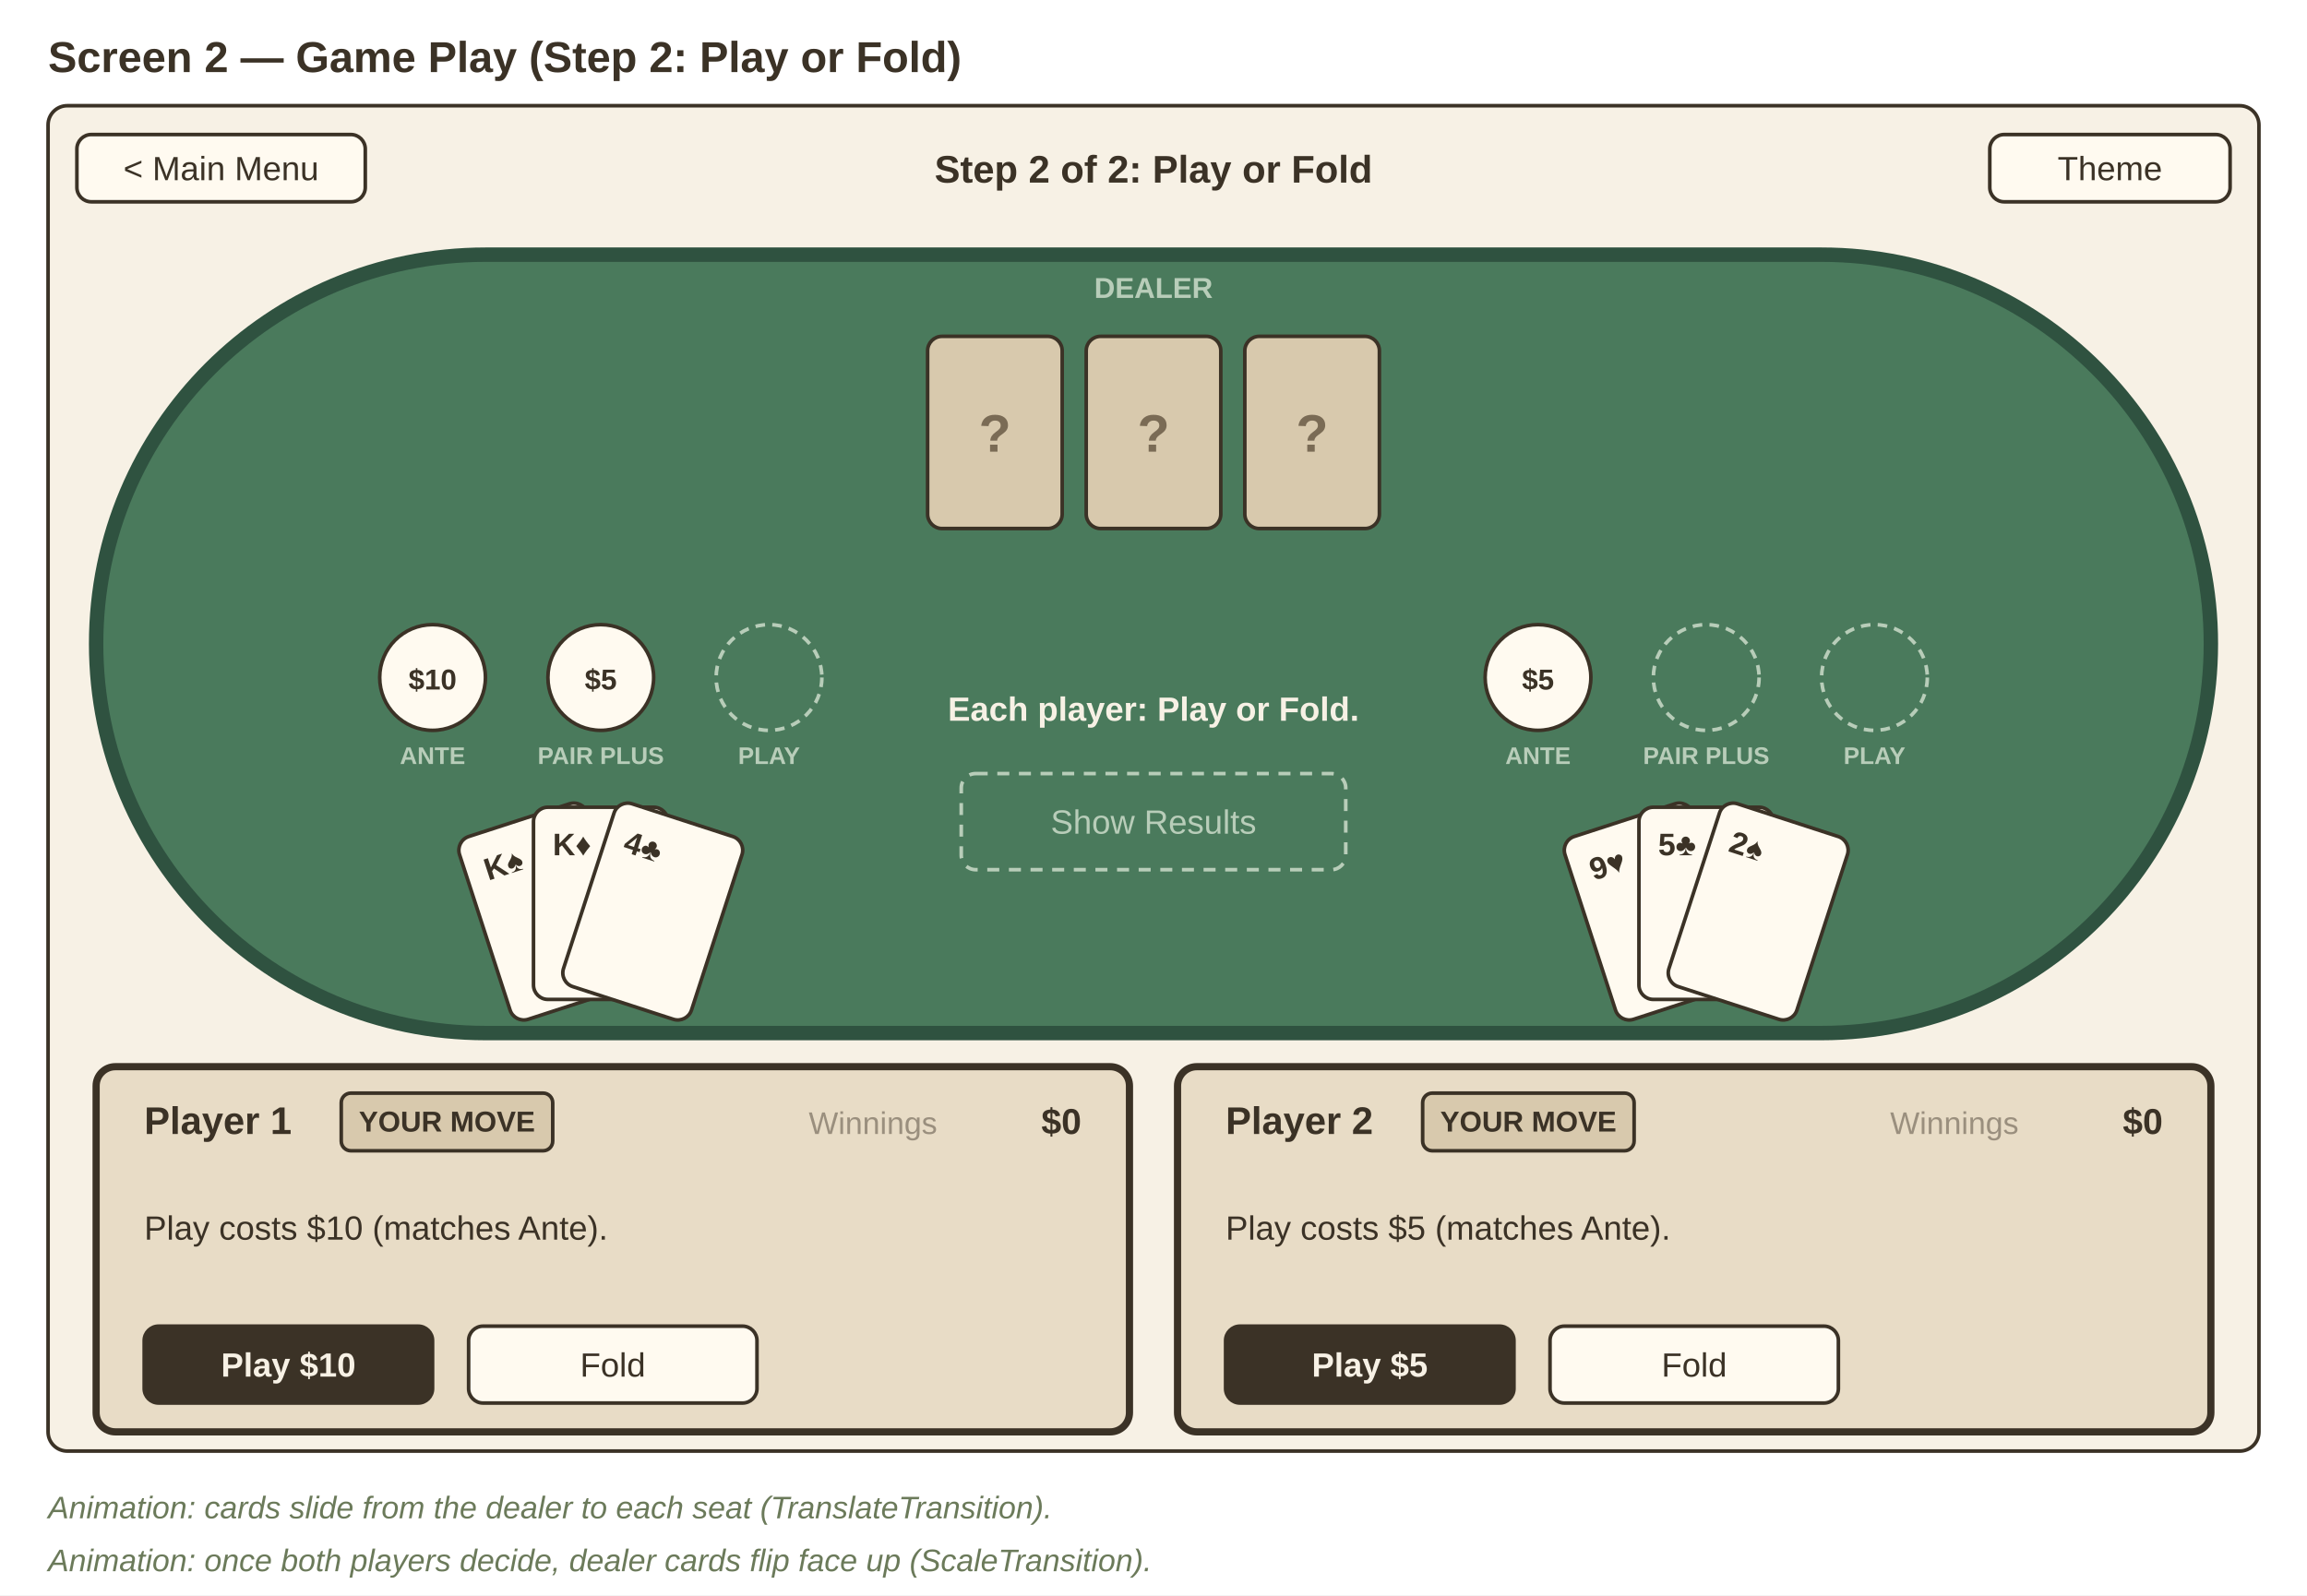
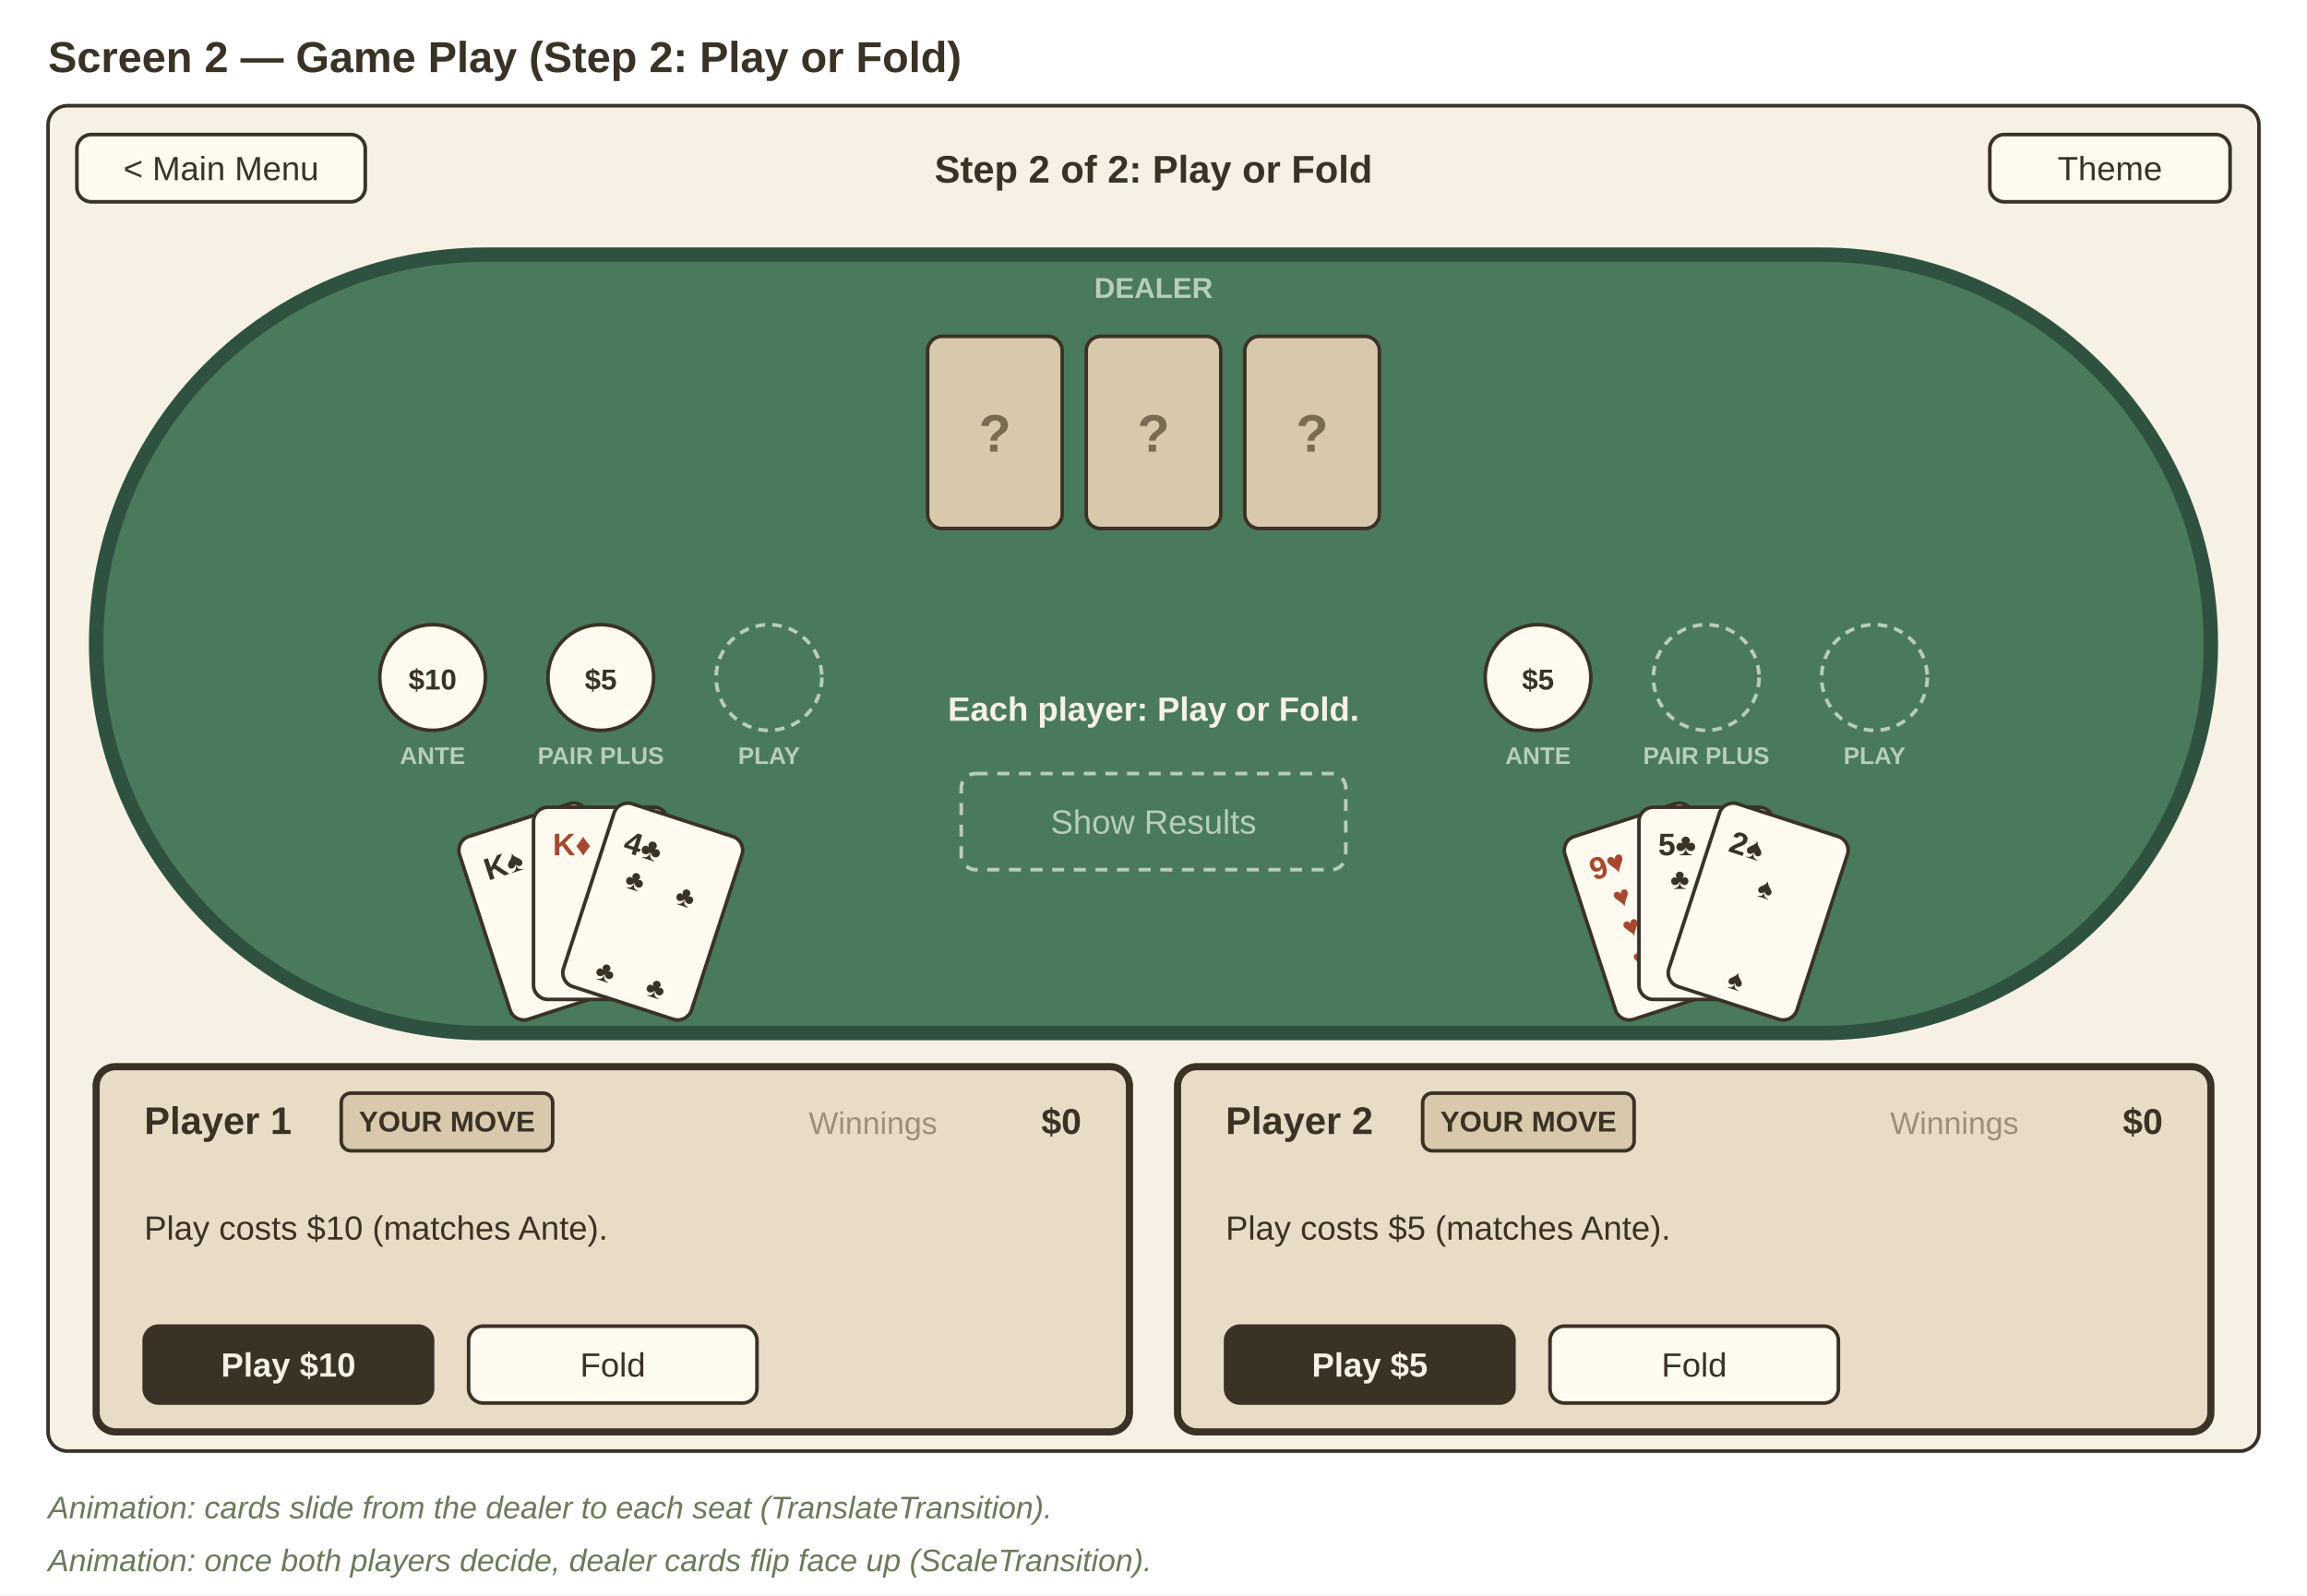
<svg xmlns="http://www.w3.org/2000/svg" width="960" height="664" viewBox="0 0 960 664">
  <rect x="0" y="0" width="960" height="664" rx="0" fill="#fff" stroke="none" stroke-width="1.5" />
  <text x="20" y="30" font-family="Arial, Helvetica, sans-serif" font-size="18" text-anchor="start" fill="#3b3226" font-weight="bold">Screen 2 — Game Play (Step 2: Play or Fold)</text>
  <rect x="20" y="44" width="920" height="560" rx="8" fill="#f7f1e5" stroke="#3b3226" stroke-width="1.5" />
  <rect x="32" y="56" width="120" height="28" rx="6" fill="#fffaf0" stroke="#3b3226" stroke-width="1.5" />
  <text x="92.0" y="75.0" font-family="Arial, Helvetica, sans-serif" font-size="14" text-anchor="middle" fill="#3b3226">&lt; Main Menu</text>
  <text x="480" y="76" font-family="Arial, Helvetica, sans-serif" font-size="16" text-anchor="middle" fill="#3b3226" font-weight="bold">Step 2 of 2: Play or Fold</text>
  <rect x="828" y="56" width="100" height="28" rx="6" fill="#fffaf0" stroke="#3b3226" stroke-width="1.5" />
  <text x="878.0" y="75.0" font-family="Arial, Helvetica, sans-serif" font-size="14" text-anchor="middle" fill="#3b3226">Theme</text>
  <rect x="40" y="106" width="880" height="324" rx="162" fill="#4a7a5c" stroke="#2f5240" stroke-width="6" />
  <text x="480" y="124" font-family="Arial, Helvetica, sans-serif" font-size="12" text-anchor="middle" fill="#b8cdb9" font-weight="bold">DEALER</text>
  <rect x="386" y="140" width="56" height="80" rx="6" fill="#d8c9ad" stroke="#3b3226" stroke-width="1.5" />
  <text x="414" y="188" font-family="Arial, Helvetica, sans-serif" font-size="22" text-anchor="middle" fill="#7a6b55" font-weight="bold">?</text>
  <rect x="452" y="140" width="56" height="80" rx="6" fill="#d8c9ad" stroke="#3b3226" stroke-width="1.5" />
  <text x="480" y="188" font-family="Arial, Helvetica, sans-serif" font-size="22" text-anchor="middle" fill="#7a6b55" font-weight="bold">?</text>
  <rect x="518" y="140" width="56" height="80" rx="6" fill="#d8c9ad" stroke="#3b3226" stroke-width="1.5" />
  <text x="546" y="188" font-family="Arial, Helvetica, sans-serif" font-size="22" text-anchor="middle" fill="#7a6b55" font-weight="bold">?</text>
  <circle cx="180" cy="282" r="22" fill="#fffaf0" stroke="#3b3226" stroke-width="1.5" />
  <text x="180" y="287" font-family="Arial, Helvetica, sans-serif" font-size="12" text-anchor="middle" fill="#3b3226" font-weight="bold">$10</text>
  <text x="180" y="318" font-family="Arial, Helvetica, sans-serif" font-size="10" text-anchor="middle" fill="#b8cdb9" font-weight="bold">ANTE</text>
  <circle cx="250" cy="282" r="22" fill="#fffaf0" stroke="#3b3226" stroke-width="1.5" />
  <text x="250" y="287" font-family="Arial, Helvetica, sans-serif" font-size="12" text-anchor="middle" fill="#3b3226" font-weight="bold">$5</text>
  <text x="250" y="318" font-family="Arial, Helvetica, sans-serif" font-size="10" text-anchor="middle" fill="#b8cdb9" font-weight="bold">PAIR PLUS</text>
  <circle cx="320" cy="282" r="22" fill="none" stroke="#b8cdb9" stroke-width="1.5" stroke-dasharray="4 3" />
  <text x="320" y="318" font-family="Arial, Helvetica, sans-serif" font-size="10" text-anchor="middle" fill="#b8cdb9" font-weight="bold">PLAY</text>
  <g transform="rotate(-18 250 446)">
    <rect x="222" y="336" width="56" height="80" rx="6" fill="#fffaf0" stroke="#3b3226" stroke-width="1.5" />
    <text x="230" y="356" font-family="Arial, Helvetica, sans-serif" font-size="13" text-anchor="start" fill="#3b3226" font-weight="bold">K♠</text>
+     <text x="250" y="396" font-family="Arial, Helvetica, sans-serif" font-size="26" text-anchor="middle" fill="#3b3226" font-weight="bold">K</text>
  </g>
  <g transform="rotate(0 250 446)">
    <rect x="222" y="336" width="56" height="80" rx="6" fill="#fffaf0" stroke="#3b3226" stroke-width="1.5" />
-     <text x="230" y="356" font-family="Arial, Helvetica, sans-serif" font-size="13" text-anchor="start" fill="#3b3226" font-weight="bold">K♦</text>
+     <text x="230" y="356" font-family="Arial, Helvetica, sans-serif" font-size="13" text-anchor="start" fill="#a5482f" font-weight="bold">K♦</text>
+     <text x="250" y="396" font-family="Arial, Helvetica, sans-serif" font-size="26" text-anchor="middle" fill="#a5482f" font-weight="bold">K</text>
  </g>
  <g transform="rotate(18 250 446)">
    <rect x="222" y="336" width="56" height="80" rx="6" fill="#fffaf0" stroke="#3b3226" stroke-width="1.5" />
    <text x="230" y="356" font-family="Arial, Helvetica, sans-serif" font-size="13" text-anchor="start" fill="#3b3226" font-weight="bold">4♣</text>
+     <text x="239" y="370" font-family="Arial, Helvetica, sans-serif" font-size="12" text-anchor="middle" fill="#3b3226">♣</text>
+     <text x="261" y="370" font-family="Arial, Helvetica, sans-serif" font-size="12" text-anchor="middle" fill="#3b3226">♣</text>
+     <text x="239" y="410" font-family="Arial, Helvetica, sans-serif" font-size="12" text-anchor="middle" fill="#3b3226">♣</text>
+     <text x="261" y="410" font-family="Arial, Helvetica, sans-serif" font-size="12" text-anchor="middle" fill="#3b3226">♣</text>
  </g>
  <circle cx="640" cy="282" r="22" fill="#fffaf0" stroke="#3b3226" stroke-width="1.5" />
  <text x="640" y="287" font-family="Arial, Helvetica, sans-serif" font-size="12" text-anchor="middle" fill="#3b3226" font-weight="bold">$5</text>
  <text x="640" y="318" font-family="Arial, Helvetica, sans-serif" font-size="10" text-anchor="middle" fill="#b8cdb9" font-weight="bold">ANTE</text>
  <circle cx="710" cy="282" r="22" fill="none" stroke="#b8cdb9" stroke-width="1.5" stroke-dasharray="4 3" />
  <text x="710" y="318" font-family="Arial, Helvetica, sans-serif" font-size="10" text-anchor="middle" fill="#b8cdb9" font-weight="bold">PAIR PLUS</text>
  <circle cx="780" cy="282" r="22" fill="none" stroke="#b8cdb9" stroke-width="1.5" stroke-dasharray="4 3" />
  <text x="780" y="318" font-family="Arial, Helvetica, sans-serif" font-size="10" text-anchor="middle" fill="#b8cdb9" font-weight="bold">PLAY</text>
  <g transform="rotate(-18 710 446)">
    <rect x="682" y="336" width="56" height="80" rx="6" fill="#fffaf0" stroke="#3b3226" stroke-width="1.5" />
-     <text x="690" y="356" font-family="Arial, Helvetica, sans-serif" font-size="13" text-anchor="start" fill="#3b3226" font-weight="bold">9♥</text>
+     <text x="690" y="356" font-family="Arial, Helvetica, sans-serif" font-size="13" text-anchor="start" fill="#a5482f" font-weight="bold">9♥</text>
+     <text x="699" y="370" font-family="Arial, Helvetica, sans-serif" font-size="12" text-anchor="middle" fill="#a5482f">♥</text>
+     <text x="699" y="383" font-family="Arial, Helvetica, sans-serif" font-size="12" text-anchor="middle" fill="#a5482f">♥</text>
+     <text x="699" y="397" font-family="Arial, Helvetica, sans-serif" font-size="12" text-anchor="middle" fill="#a5482f">♥</text>
+     <text x="699" y="410" font-family="Arial, Helvetica, sans-serif" font-size="12" text-anchor="middle" fill="#a5482f">♥</text>
+     <text x="721" y="370" font-family="Arial, Helvetica, sans-serif" font-size="12" text-anchor="middle" fill="#a5482f">♥</text>
+     <text x="721" y="383" font-family="Arial, Helvetica, sans-serif" font-size="12" text-anchor="middle" fill="#a5482f">♥</text>
+     <text x="721" y="397" font-family="Arial, Helvetica, sans-serif" font-size="12" text-anchor="middle" fill="#a5482f">♥</text>
+     <text x="721" y="410" font-family="Arial, Helvetica, sans-serif" font-size="12" text-anchor="middle" fill="#a5482f">♥</text>
+     <text x="710" y="390" font-family="Arial, Helvetica, sans-serif" font-size="12" text-anchor="middle" fill="#a5482f">♥</text>
  </g>
  <g transform="rotate(0 710 446)">
    <rect x="682" y="336" width="56" height="80" rx="6" fill="#fffaf0" stroke="#3b3226" stroke-width="1.5" />
    <text x="690" y="356" font-family="Arial, Helvetica, sans-serif" font-size="13" text-anchor="start" fill="#3b3226" font-weight="bold">5♣</text>
+     <text x="699" y="370" font-family="Arial, Helvetica, sans-serif" font-size="12" text-anchor="middle" fill="#3b3226">♣</text>
+     <text x="721" y="370" font-family="Arial, Helvetica, sans-serif" font-size="12" text-anchor="middle" fill="#3b3226">♣</text>
+     <text x="699" y="410" font-family="Arial, Helvetica, sans-serif" font-size="12" text-anchor="middle" fill="#3b3226">♣</text>
+     <text x="721" y="410" font-family="Arial, Helvetica, sans-serif" font-size="12" text-anchor="middle" fill="#3b3226">♣</text>
+     <text x="710" y="390" font-family="Arial, Helvetica, sans-serif" font-size="12" text-anchor="middle" fill="#3b3226">♣</text>
  </g>
  <g transform="rotate(18 710 446)">
    <rect x="682" y="336" width="56" height="80" rx="6" fill="#fffaf0" stroke="#3b3226" stroke-width="1.5" />
    <text x="690" y="356" font-family="Arial, Helvetica, sans-serif" font-size="13" text-anchor="start" fill="#3b3226" font-weight="bold">2♠</text>
+     <text x="710" y="370" font-family="Arial, Helvetica, sans-serif" font-size="12" text-anchor="middle" fill="#3b3226">♠</text>
+     <text x="710" y="410" font-family="Arial, Helvetica, sans-serif" font-size="12" text-anchor="middle" fill="#3b3226">♠</text>
  </g>
  <text x="480" y="300" font-family="Arial, Helvetica, sans-serif" font-size="14" text-anchor="middle" fill="#f7f1e5" font-weight="bold">Each player: Play or Fold.</text>
  <rect x="400" y="322" width="160" height="40" rx="6" fill="none" stroke="#b8cdb9" stroke-width="1.5" stroke-dasharray="5 4" />
  <text x="480.0" y="347.0" font-family="Arial, Helvetica, sans-serif" font-size="14" text-anchor="middle" fill="#b8cdb9">Show Results</text>
  <rect x="40" y="444" width="430" height="152" rx="8" fill="#e8dcc6" stroke="#3b3226" stroke-width="3" />
  <text x="60" y="472" font-family="Arial, Helvetica, sans-serif" font-size="16" text-anchor="start" fill="#3b3226" font-weight="bold">Player 1</text>
  <rect x="142" y="455" width="88" height="24" rx="4" fill="#d8c9ad" stroke="#3b3226" stroke-width="1.5" />
  <text x="186.0" y="471" font-family="Arial, Helvetica, sans-serif" font-size="12" text-anchor="middle" fill="#3b3226" font-weight="bold">YOUR MOVE</text>
  <text x="390" y="472" font-family="Arial, Helvetica, sans-serif" font-size="13" text-anchor="end" fill="#9a8f7e">Winnings</text>
  <text x="450" y="472" font-family="Arial, Helvetica, sans-serif" font-size="15" text-anchor="end" fill="#3b3226" font-weight="bold">$0</text>
  <text x="60" y="516" font-family="Arial, Helvetica, sans-serif" font-size="14" text-anchor="start" fill="#3b3226">Play costs $10 (matches Ante).</text>
  <rect x="60" y="552" width="120" height="32" rx="6" fill="#3b3226" stroke="#3b3226" stroke-width="1.5" />
  <text x="120.0" y="573.0" font-family="Arial, Helvetica, sans-serif" font-size="14" text-anchor="middle" fill="#f7f1e5" font-weight="bold">Play $10</text>
  <rect x="195" y="552" width="120" height="32" rx="6" fill="#fffaf0" stroke="#3b3226" stroke-width="1.5" />
  <text x="255.0" y="573.0" font-family="Arial, Helvetica, sans-serif" font-size="14" text-anchor="middle" fill="#3b3226">Fold</text>
  <rect x="490" y="444" width="430" height="152" rx="8" fill="#e8dcc6" stroke="#3b3226" stroke-width="3" />
  <text x="510" y="472" font-family="Arial, Helvetica, sans-serif" font-size="16" text-anchor="start" fill="#3b3226" font-weight="bold">Player 2</text>
  <rect x="592" y="455" width="88" height="24" rx="4" fill="#d8c9ad" stroke="#3b3226" stroke-width="1.5" />
  <text x="636.0" y="471" font-family="Arial, Helvetica, sans-serif" font-size="12" text-anchor="middle" fill="#3b3226" font-weight="bold">YOUR MOVE</text>
  <text x="840" y="472" font-family="Arial, Helvetica, sans-serif" font-size="13" text-anchor="end" fill="#9a8f7e">Winnings</text>
  <text x="900" y="472" font-family="Arial, Helvetica, sans-serif" font-size="15" text-anchor="end" fill="#3b3226" font-weight="bold">$0</text>
  <text x="510" y="516" font-family="Arial, Helvetica, sans-serif" font-size="14" text-anchor="start" fill="#3b3226">Play costs $5 (matches Ante).</text>
  <rect x="510" y="552" width="120" height="32" rx="6" fill="#3b3226" stroke="#3b3226" stroke-width="1.5" />
  <text x="570.0" y="573.0" font-family="Arial, Helvetica, sans-serif" font-size="14" text-anchor="middle" fill="#f7f1e5" font-weight="bold">Play $5</text>
  <rect x="645" y="552" width="120" height="32" rx="6" fill="#fffaf0" stroke="#3b3226" stroke-width="1.5" />
  <text x="705.0" y="573.0" font-family="Arial, Helvetica, sans-serif" font-size="14" text-anchor="middle" fill="#3b3226">Fold</text>
  <text x="20" y="632" font-family="Arial, Helvetica, sans-serif" font-size="13" text-anchor="start" fill="#6b7a5a" font-style="italic">Animation: cards slide from the dealer to each seat (TranslateTransition).</text>
  <text x="20" y="654" font-family="Arial, Helvetica, sans-serif" font-size="13" text-anchor="start" fill="#6b7a5a" font-style="italic">Animation: once both players decide, dealer cards flip face up (ScaleTransition).</text>
</svg>
